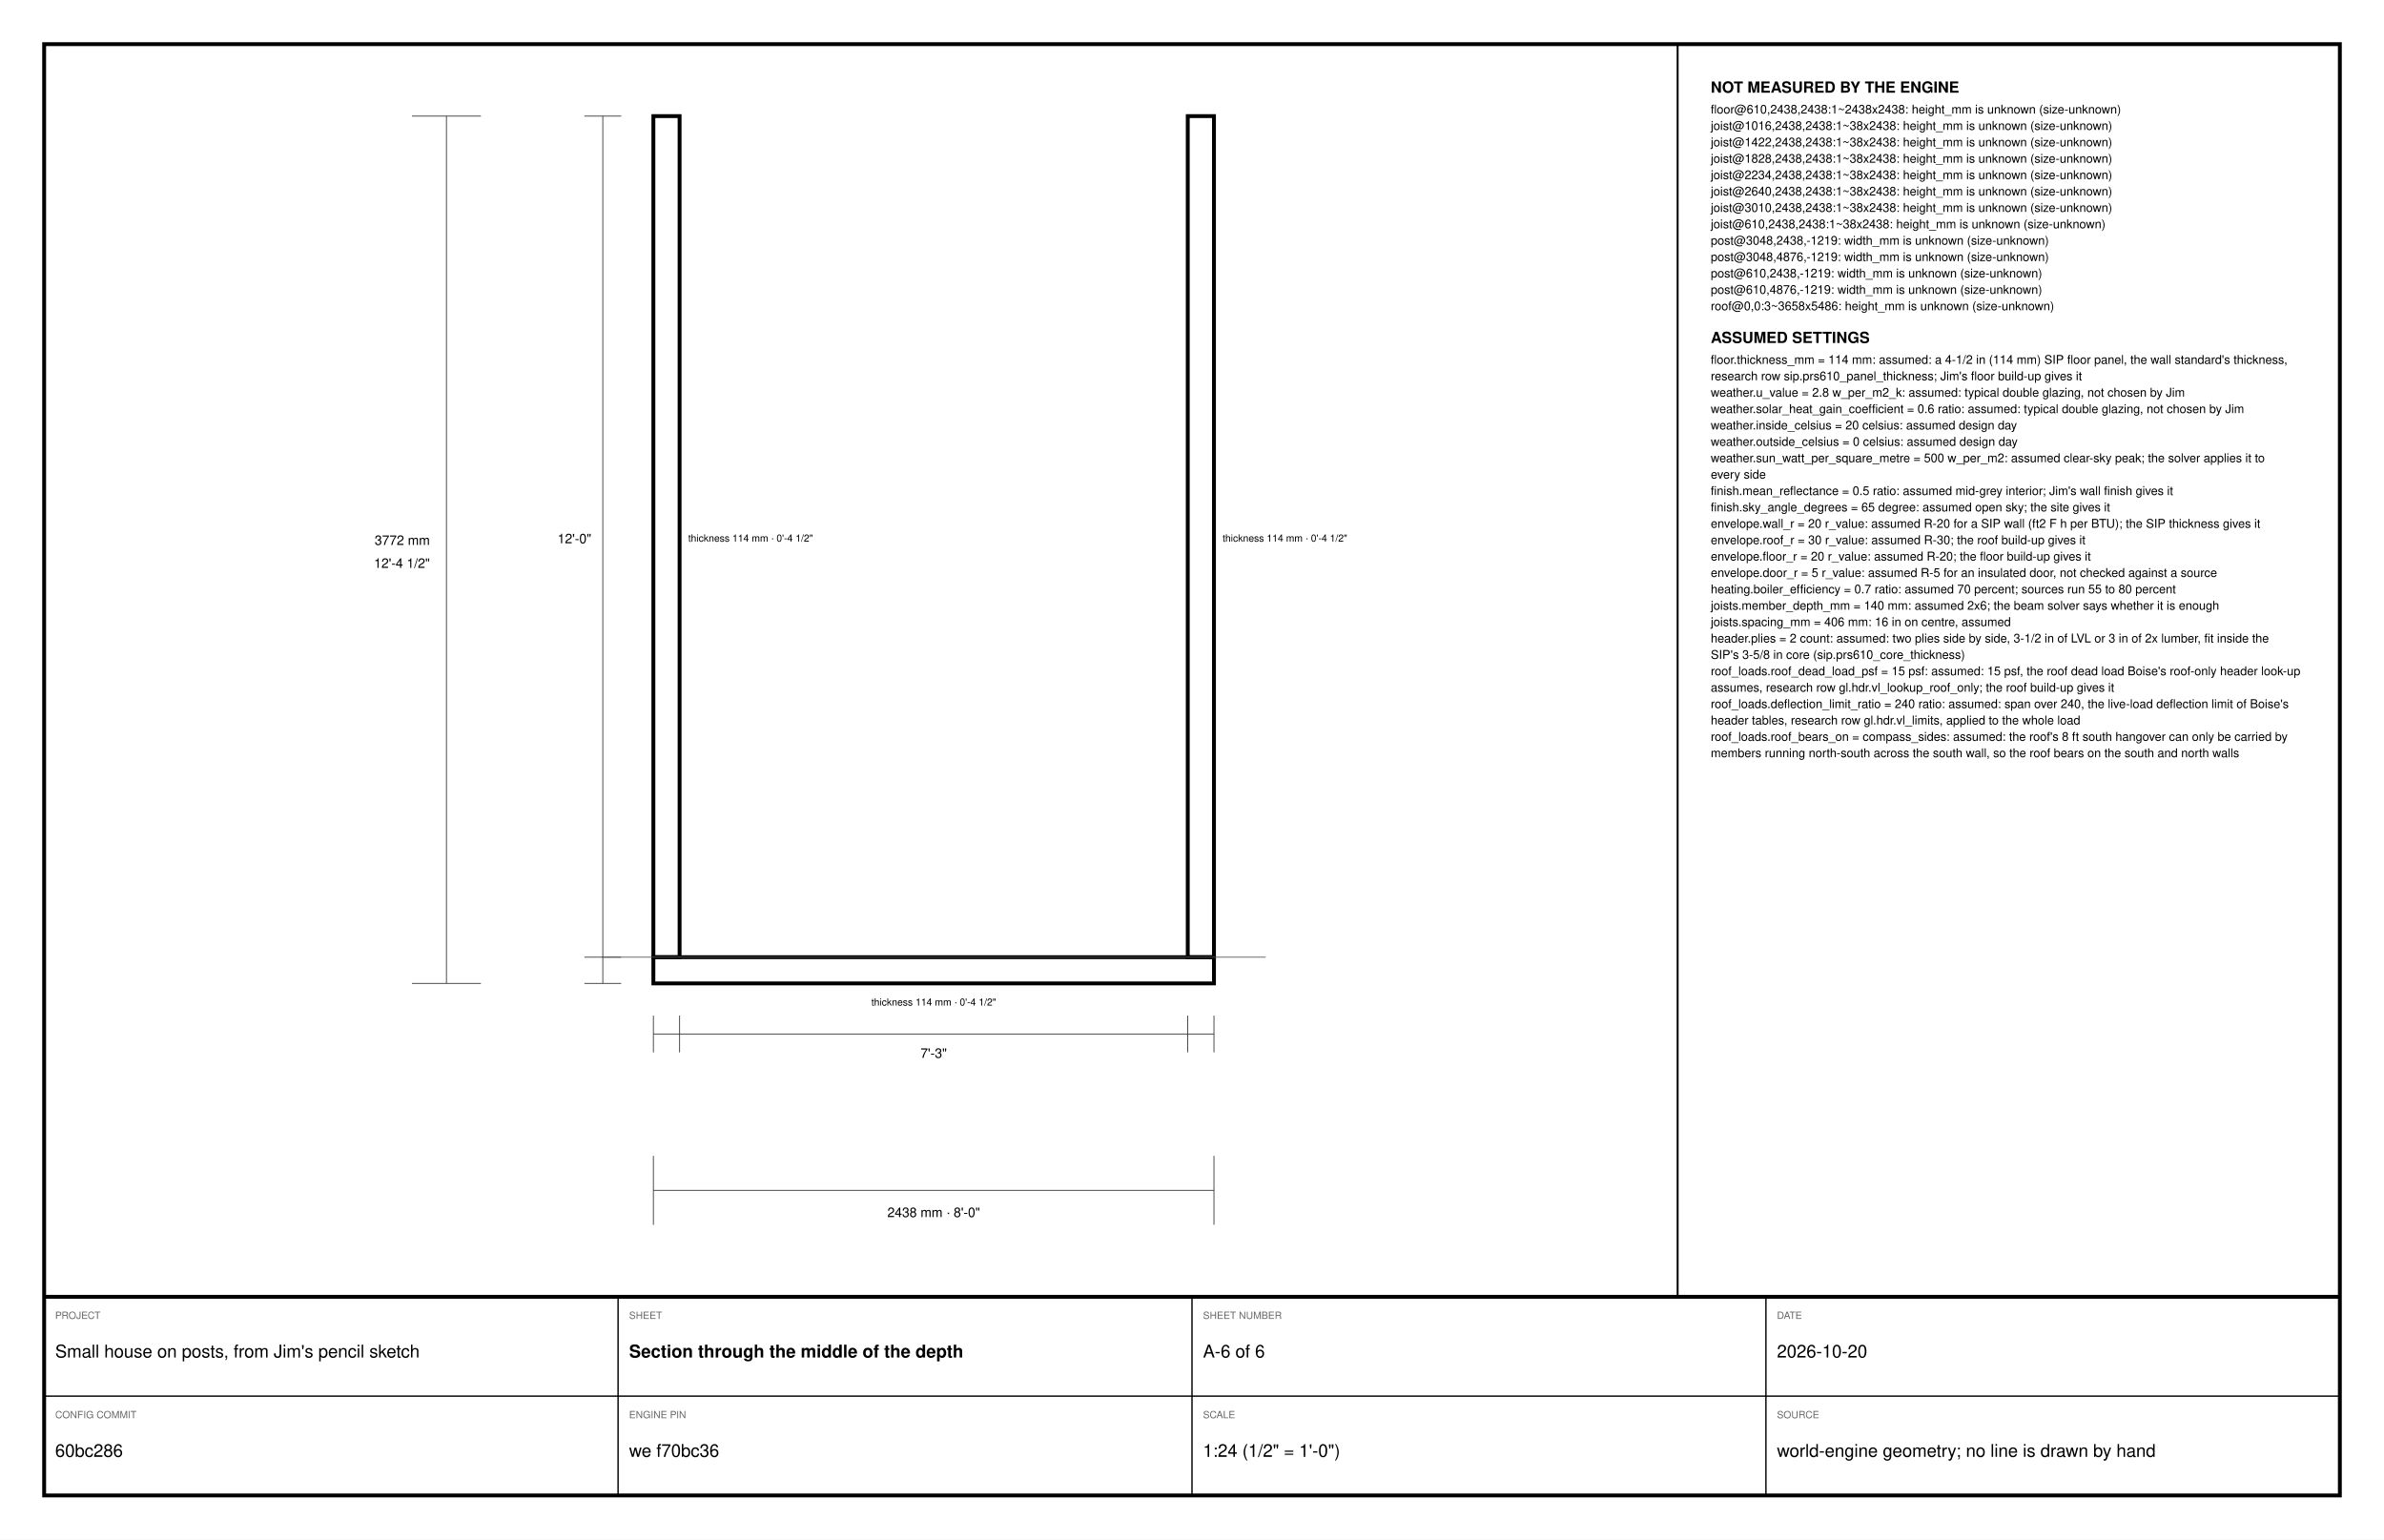
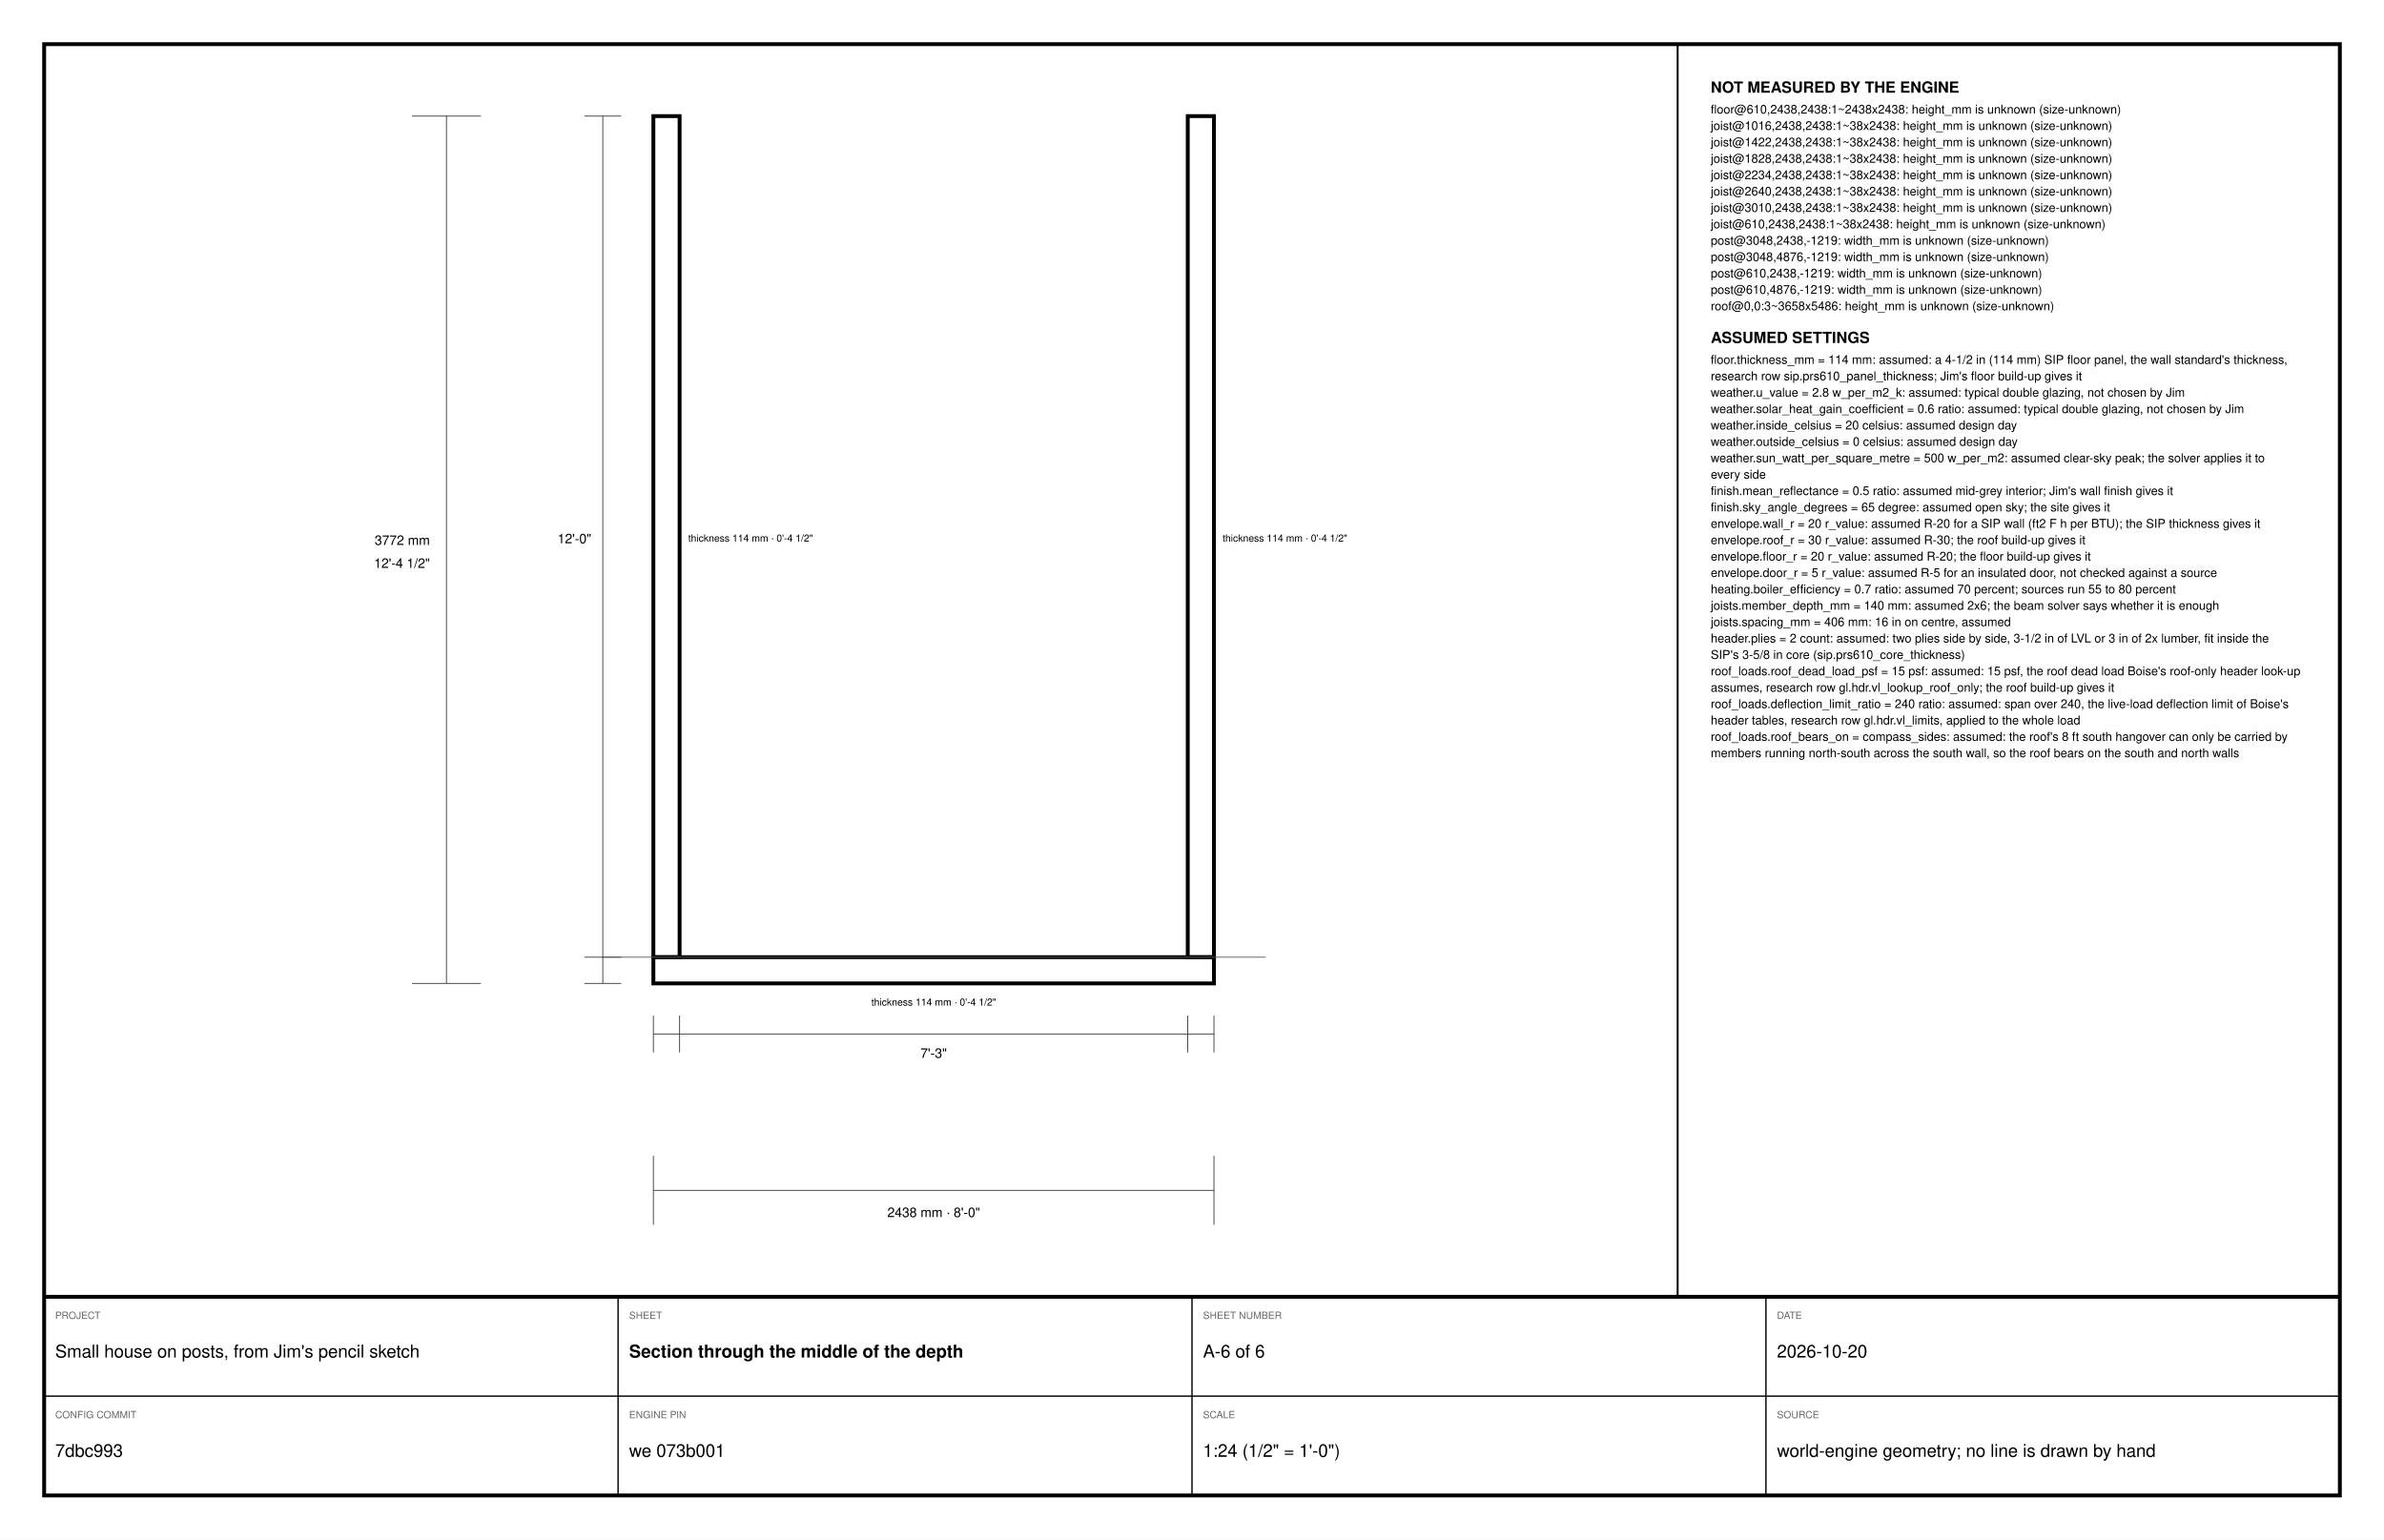
<svg xmlns="http://www.w3.org/2000/svg" width="432.000mm" height="279.000mm" viewBox="0 0 432.000 279.000" font-family="Helvetica, Arial, sans-serif">
  <rect width="432.000" height="279.000" fill="#ffffff" />
  <rect x="8.000" y="8.000" width="416.000" height="263.000" fill="none" stroke="#000000" stroke-width="0.700" />
  <rect x="118.398" y="173.458" width="101.583" height="4.750" fill="none" stroke="#000000" stroke-width="0.700" />
  <rect x="215.231" y="21.042" width="4.750" height="152.417" fill="none" stroke="#000000" stroke-width="0.700" />
  <rect x="118.398" y="21.042" width="4.750" height="152.417" fill="none" stroke="#000000" stroke-width="0.700" />
  <text x="169.189" y="182.228" font-size="1.800" text-anchor="middle" fill="#000000">thickness 114 mm · 0'-4 1/2"</text>
  <text x="221.541" y="98.150" font-size="1.800" text-anchor="start" fill="#000000">thickness 114 mm · 0'-4 1/2"</text>
  <text x="124.708" y="98.150" font-size="1.800" text-anchor="start" fill="#000000">thickness 114 mm · 0'-4 1/2"</text>
  <line x1="118.398" y1="187.375" x2="219.981" y2="187.375" stroke="#333333" stroke-width="0.150" />
  <line x1="118.398" y1="190.708" x2="118.398" y2="184.042" stroke="#333333" stroke-width="0.150" />
  <line x1="123.148" y1="190.708" x2="123.148" y2="184.042" stroke="#333333" stroke-width="0.150" />
  <line x1="215.231" y1="190.708" x2="215.231" y2="184.042" stroke="#333333" stroke-width="0.150" />
  <line x1="219.981" y1="190.708" x2="219.981" y2="184.042" stroke="#333333" stroke-width="0.150" />
  <text x="169.189" y="191.695" font-size="2.400" text-anchor="middle" fill="#000000">7'-3"</text>
  <line x1="109.231" y1="178.208" x2="109.231" y2="21.042" stroke="#333333" stroke-width="0.150" />
  <line x1="105.898" y1="178.208" x2="112.564" y2="178.208" stroke="#333333" stroke-width="0.150" />
  <line x1="105.898" y1="173.458" x2="112.564" y2="173.458" stroke="#333333" stroke-width="0.150" />
  <line x1="105.898" y1="21.042" x2="112.564" y2="21.042" stroke="#333333" stroke-width="0.150" />
  <text x="107.151" y="98.450" font-size="2.400" text-anchor="end" fill="#000000">12'-0"</text>
  <line x1="109.023" y1="173.458" x2="229.356" y2="173.458" stroke="#555555" stroke-width="0.150" />
  <line x1="118.398" y1="215.708" x2="219.981" y2="215.708" stroke="#333333" stroke-width="0.150" />
  <line x1="118.398" y1="221.958" x2="118.398" y2="209.458" stroke="#333333" stroke-width="0.150" />
  <line x1="219.981" y1="221.958" x2="219.981" y2="209.458" stroke="#333333" stroke-width="0.150" />
  <text x="169.189" y="220.548" font-size="2.400" text-anchor="middle" fill="#000000">2438 mm · 8'-0"</text>
  <line x1="80.898" y1="178.208" x2="80.898" y2="21.042" stroke="#333333" stroke-width="0.150" />
  <line x1="74.648" y1="178.208" x2="87.148" y2="178.208" stroke="#333333" stroke-width="0.150" />
  <line x1="74.648" y1="21.042" x2="87.148" y2="21.042" stroke="#333333" stroke-width="0.150" />
  <text x="77.898" y="98.745" font-size="2.400" text-anchor="end" fill="#000000">3772 mm</text>
  <text x="77.898" y="102.905" font-size="2.400" text-anchor="end" fill="#000000">12'-4 1/2"</text>
  <text x="310.000" y="16.800" font-size="2.800" text-anchor="start" fill="#000000" font-weight="bold">NOT MEASURED BY THE ENGINE</text>
  <text x="310.000" y="20.580" font-size="2.200" text-anchor="start" fill="#000000">floor@610,2438,2438:1~2438x2438: height_mm is unknown (size-unknown)</text>
  <text x="310.000" y="23.550" font-size="2.200" text-anchor="start" fill="#000000">joist@1016,2438,2438:1~38x2438: height_mm is unknown (size-unknown)</text>
  <text x="310.000" y="26.520" font-size="2.200" text-anchor="start" fill="#000000">joist@1422,2438,2438:1~38x2438: height_mm is unknown (size-unknown)</text>
  <text x="310.000" y="29.490" font-size="2.200" text-anchor="start" fill="#000000">joist@1828,2438,2438:1~38x2438: height_mm is unknown (size-unknown)</text>
  <text x="310.000" y="32.460" font-size="2.200" text-anchor="start" fill="#000000">joist@2234,2438,2438:1~38x2438: height_mm is unknown (size-unknown)</text>
  <text x="310.000" y="35.430" font-size="2.200" text-anchor="start" fill="#000000">joist@2640,2438,2438:1~38x2438: height_mm is unknown (size-unknown)</text>
  <text x="310.000" y="38.400" font-size="2.200" text-anchor="start" fill="#000000">joist@3010,2438,2438:1~38x2438: height_mm is unknown (size-unknown)</text>
  <text x="310.000" y="41.370" font-size="2.200" text-anchor="start" fill="#000000">joist@610,2438,2438:1~38x2438: height_mm is unknown (size-unknown)</text>
  <text x="310.000" y="44.340" font-size="2.200" text-anchor="start" fill="#000000">post@3048,2438,-1219: width_mm is unknown (size-unknown)</text>
  <text x="310.000" y="47.310" font-size="2.200" text-anchor="start" fill="#000000">post@3048,4876,-1219: width_mm is unknown (size-unknown)</text>
  <text x="310.000" y="50.280" font-size="2.200" text-anchor="start" fill="#000000">post@610,2438,-1219: width_mm is unknown (size-unknown)</text>
  <text x="310.000" y="53.250" font-size="2.200" text-anchor="start" fill="#000000">post@610,4876,-1219: width_mm is unknown (size-unknown)</text>
  <text x="310.000" y="56.220" font-size="2.200" text-anchor="start" fill="#000000">roof@0,0:3~3658x5486: height_mm is unknown (size-unknown)</text>
  <text x="310.000" y="59.190" font-size="2.200" text-anchor="start" fill="#000000" />
  <text x="310.000" y="62.160" font-size="2.800" text-anchor="start" fill="#000000" font-weight="bold">ASSUMED SETTINGS</text>
  <text x="310.000" y="65.940" font-size="2.200" text-anchor="start" fill="#000000">floor.thickness_mm = 114 mm: assumed: a 4-1/2 in (114 mm) SIP floor panel, the wall standard's thickness,</text>
  <text x="310.000" y="68.910" font-size="2.200" text-anchor="start" fill="#000000">    research row sip.prs610_panel_thickness; Jim's floor build-up gives it</text>
  <text x="310.000" y="71.880" font-size="2.200" text-anchor="start" fill="#000000">weather.u_value = 2.8 w_per_m2_k: assumed: typical double glazing, not chosen by Jim</text>
  <text x="310.000" y="74.850" font-size="2.200" text-anchor="start" fill="#000000">weather.solar_heat_gain_coefficient = 0.6 ratio: assumed: typical double glazing, not chosen by Jim</text>
  <text x="310.000" y="77.820" font-size="2.200" text-anchor="start" fill="#000000">weather.inside_celsius = 20 celsius: assumed design day</text>
  <text x="310.000" y="80.790" font-size="2.200" text-anchor="start" fill="#000000">weather.outside_celsius = 0 celsius: assumed design day</text>
  <text x="310.000" y="83.760" font-size="2.200" text-anchor="start" fill="#000000">weather.sun_watt_per_square_metre = 500 w_per_m2: assumed clear-sky peak; the solver applies it to</text>
  <text x="310.000" y="86.730" font-size="2.200" text-anchor="start" fill="#000000">    every side</text>
  <text x="310.000" y="89.700" font-size="2.200" text-anchor="start" fill="#000000">finish.mean_reflectance = 0.5 ratio: assumed mid-grey interior; Jim's wall finish gives it</text>
  <text x="310.000" y="92.670" font-size="2.200" text-anchor="start" fill="#000000">finish.sky_angle_degrees = 65 degree: assumed open sky; the site gives it</text>
  <text x="310.000" y="95.640" font-size="2.200" text-anchor="start" fill="#000000">envelope.wall_r = 20 r_value: assumed R-20 for a SIP wall (ft2 F h per BTU); the SIP thickness gives it</text>
  <text x="310.000" y="98.610" font-size="2.200" text-anchor="start" fill="#000000">envelope.roof_r = 30 r_value: assumed R-30; the roof build-up gives it</text>
  <text x="310.000" y="101.580" font-size="2.200" text-anchor="start" fill="#000000">envelope.floor_r = 20 r_value: assumed R-20; the floor build-up gives it</text>
  <text x="310.000" y="104.550" font-size="2.200" text-anchor="start" fill="#000000">envelope.door_r = 5 r_value: assumed R-5 for an insulated door, not checked against a source</text>
  <text x="310.000" y="107.520" font-size="2.200" text-anchor="start" fill="#000000">heating.boiler_efficiency = 0.7 ratio: assumed 70 percent; sources run 55 to 80 percent</text>
  <text x="310.000" y="110.490" font-size="2.200" text-anchor="start" fill="#000000">joists.member_depth_mm = 140 mm: assumed 2x6; the beam solver says whether it is enough</text>
  <text x="310.000" y="113.460" font-size="2.200" text-anchor="start" fill="#000000">joists.spacing_mm = 406 mm: 16 in on centre, assumed</text>
  <text x="310.000" y="116.430" font-size="2.200" text-anchor="start" fill="#000000">header.plies = 2 count: assumed: two plies side by side, 3-1/2 in of LVL or 3 in of 2x lumber, fit inside the</text>
  <text x="310.000" y="119.400" font-size="2.200" text-anchor="start" fill="#000000">    SIP's 3-5/8 in core (sip.prs610_core_thickness)</text>
  <text x="310.000" y="122.370" font-size="2.200" text-anchor="start" fill="#000000">roof_loads.roof_dead_load_psf = 15 psf: assumed: 15 psf, the roof dead load Boise's roof-only header look-up</text>
  <text x="310.000" y="125.340" font-size="2.200" text-anchor="start" fill="#000000">    assumes, research row gl.hdr.vl_lookup_roof_only; the roof build-up gives it</text>
  <text x="310.000" y="128.310" font-size="2.200" text-anchor="start" fill="#000000">roof_loads.deflection_limit_ratio = 240 ratio: assumed: span over 240, the live-load deflection limit of Boise's</text>
  <text x="310.000" y="131.280" font-size="2.200" text-anchor="start" fill="#000000">    header tables, research row gl.hdr.vl_limits, applied to the whole load</text>
  <text x="310.000" y="134.250" font-size="2.200" text-anchor="start" fill="#000000">roof_loads.roof_bears_on =  compass_sides: assumed: the roof's 8 ft south hangover can only be carried by</text>
  <text x="310.000" y="137.220" font-size="2.200" text-anchor="start" fill="#000000">    members running north-south across the south wall, so the roof bears on the south and north walls</text>
  <text x="310.000" y="140.190" font-size="2.200" text-anchor="start" fill="#000000" />
  <line x1="304.000" y1="8.000" x2="304.000" y2="235.000" stroke="#000000" stroke-width="0.350" />
  <text x="10.000" y="239.000" font-size="1.800" text-anchor="start" fill="#666666">PROJECT</text>
  <text x="10.000" y="246.000" font-size="3.200" text-anchor="start" fill="#000000">Small house on posts, from Jim's pencil sketch</text>
  <text x="114.000" y="239.000" font-size="1.800" text-anchor="start" fill="#666666">SHEET</text>
  <text x="114.000" y="246.000" font-size="3.200" text-anchor="start" fill="#000000" font-weight="bold">Section through the middle of the depth</text>
  <text x="218.000" y="239.000" font-size="1.800" text-anchor="start" fill="#666666">SHEET NUMBER</text>
  <text x="218.000" y="246.000" font-size="3.200" text-anchor="start" fill="#000000">A-6 of 6</text>
  <text x="322.000" y="239.000" font-size="1.800" text-anchor="start" fill="#666666">DATE</text>
  <text x="322.000" y="246.000" font-size="3.200" text-anchor="start" fill="#000000">2026-10-20</text>
  <text x="10.000" y="257.000" font-size="1.800" text-anchor="start" fill="#666666">CONFIG COMMIT</text>
-   <text x="10.000" y="264.000" font-size="3.200" text-anchor="start" fill="#000000">60bc286</text>
+   <text x="10.000" y="264.000" font-size="3.200" text-anchor="start" fill="#000000">7dbc993</text>
  <text x="114.000" y="257.000" font-size="1.800" text-anchor="start" fill="#666666">ENGINE PIN</text>
-   <text x="114.000" y="264.000" font-size="3.200" text-anchor="start" fill="#000000">we f70bc36</text>
+   <text x="114.000" y="264.000" font-size="3.200" text-anchor="start" fill="#000000">we 073b001</text>
  <text x="218.000" y="257.000" font-size="1.800" text-anchor="start" fill="#666666">SCALE</text>
  <text x="218.000" y="264.000" font-size="3.200" text-anchor="start" fill="#000000">1:24 (1/2" = 1'-0")</text>
  <text x="322.000" y="257.000" font-size="1.800" text-anchor="start" fill="#666666">SOURCE</text>
  <text x="322.000" y="264.000" font-size="3.200" text-anchor="start" fill="#000000">world-engine geometry; no line is drawn by hand</text>
  <line x1="8.000" y1="235.000" x2="424.000" y2="235.000" stroke="#000000" stroke-width="0.700" />
  <line x1="8.000" y1="253.000" x2="424.000" y2="253.000" stroke="#000000" stroke-width="0.250" />
  <line x1="112.000" y1="235.000" x2="112.000" y2="271.000" stroke="#000000" stroke-width="0.250" />
  <line x1="216.000" y1="235.000" x2="216.000" y2="271.000" stroke="#000000" stroke-width="0.250" />
  <line x1="320.000" y1="235.000" x2="320.000" y2="271.000" stroke="#000000" stroke-width="0.250" />
</svg>
